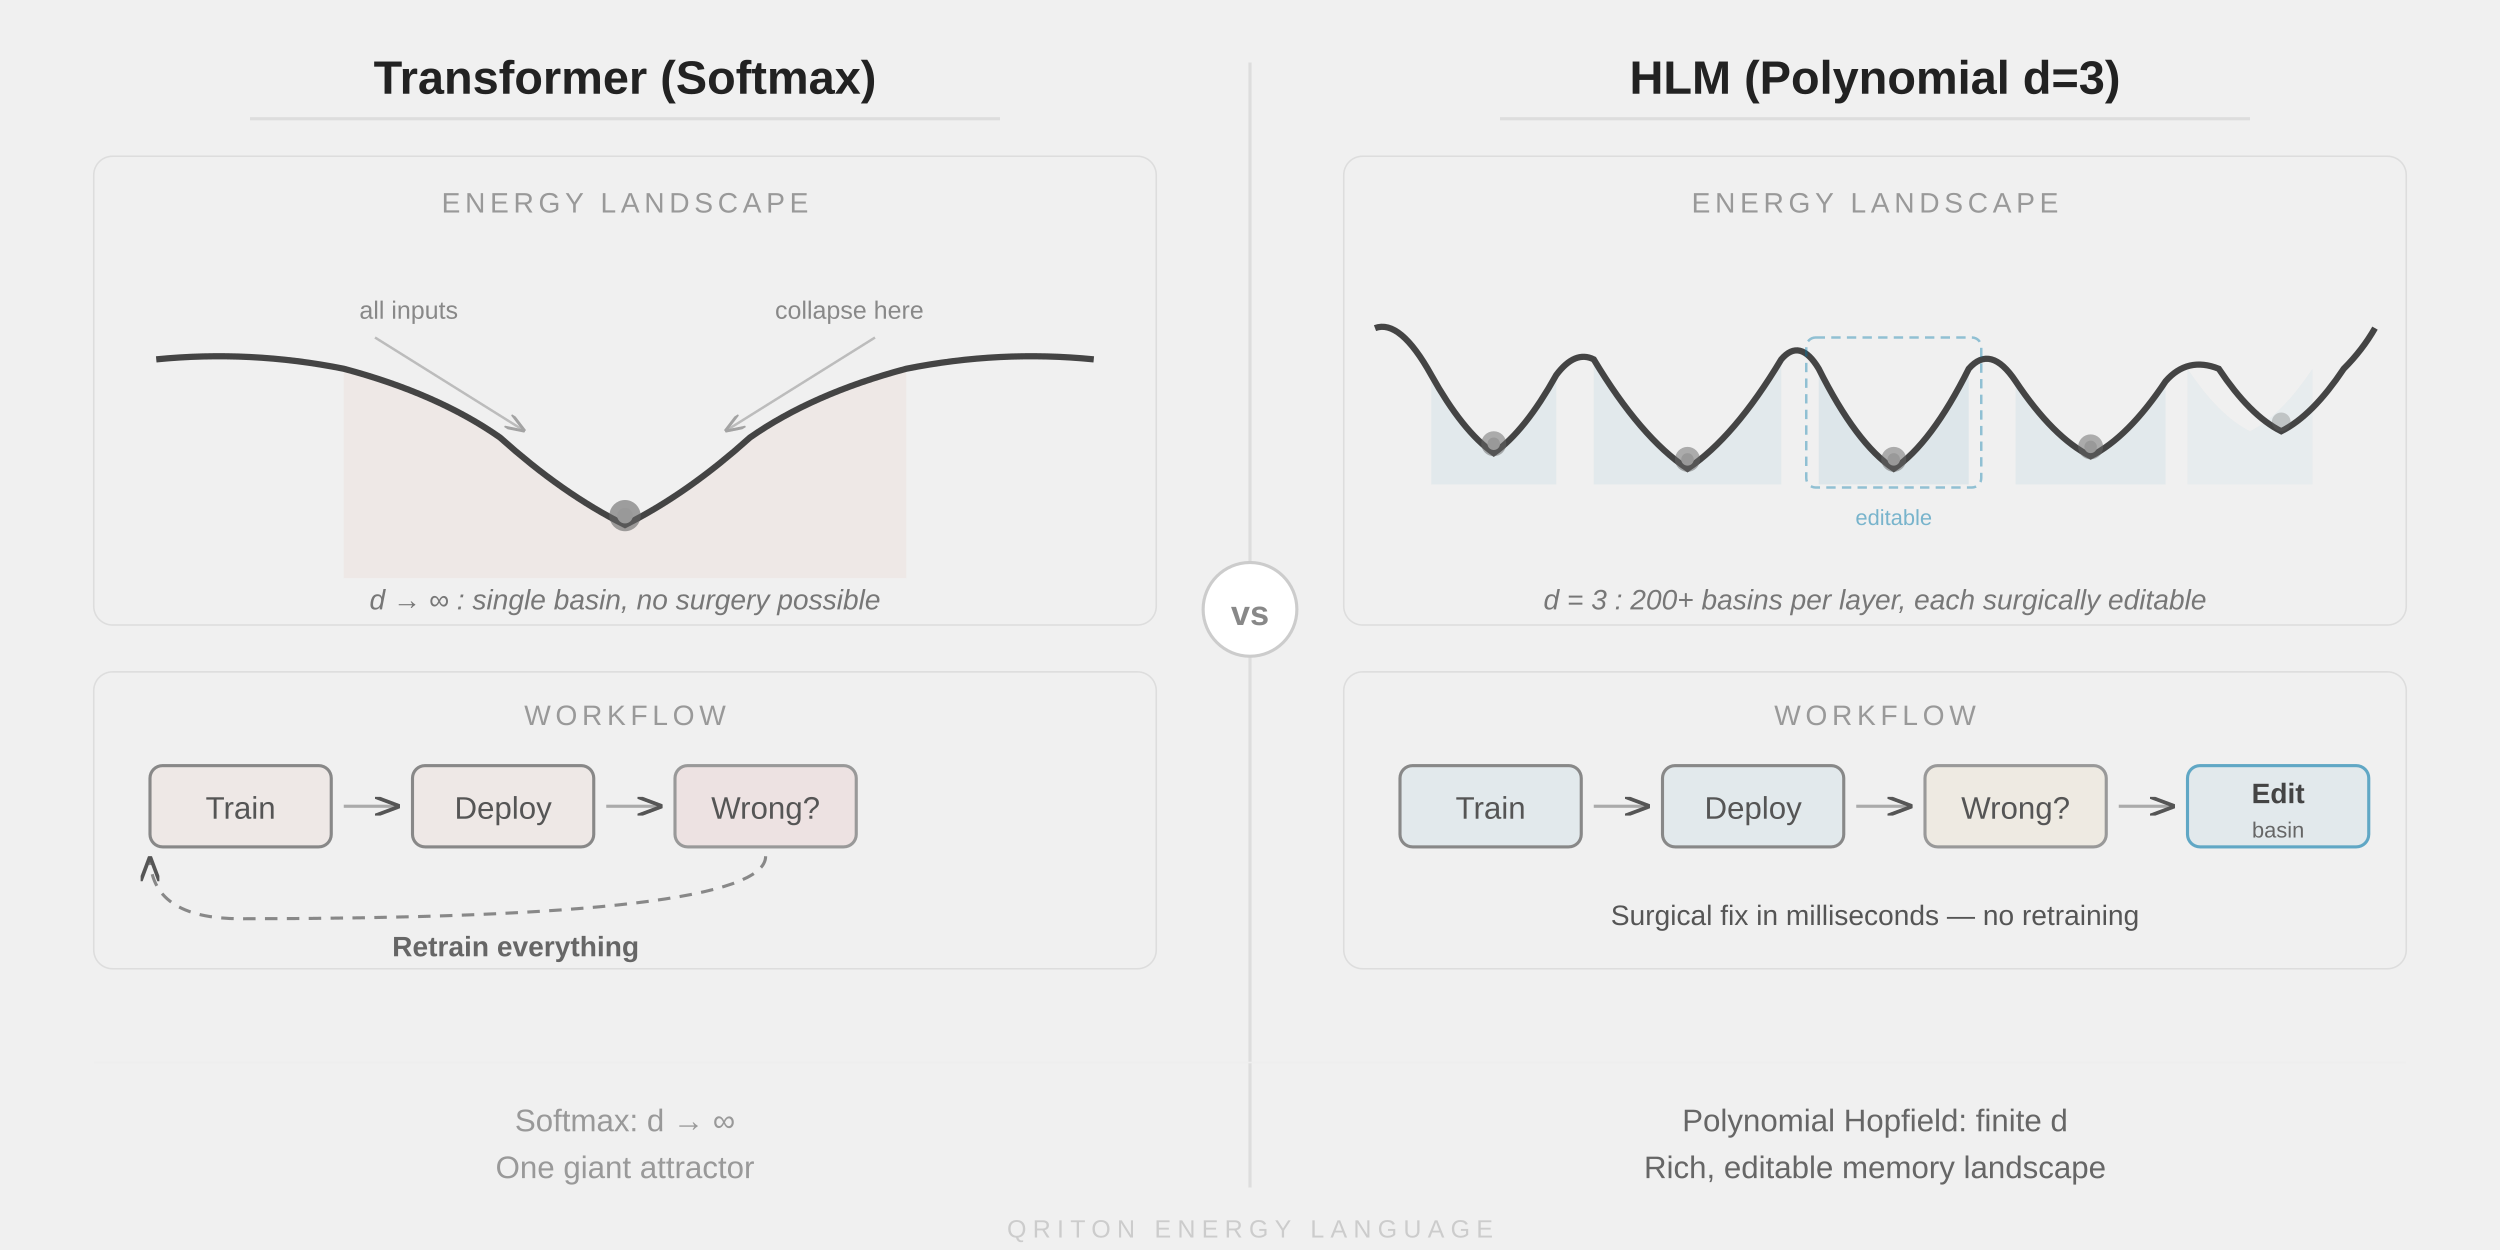
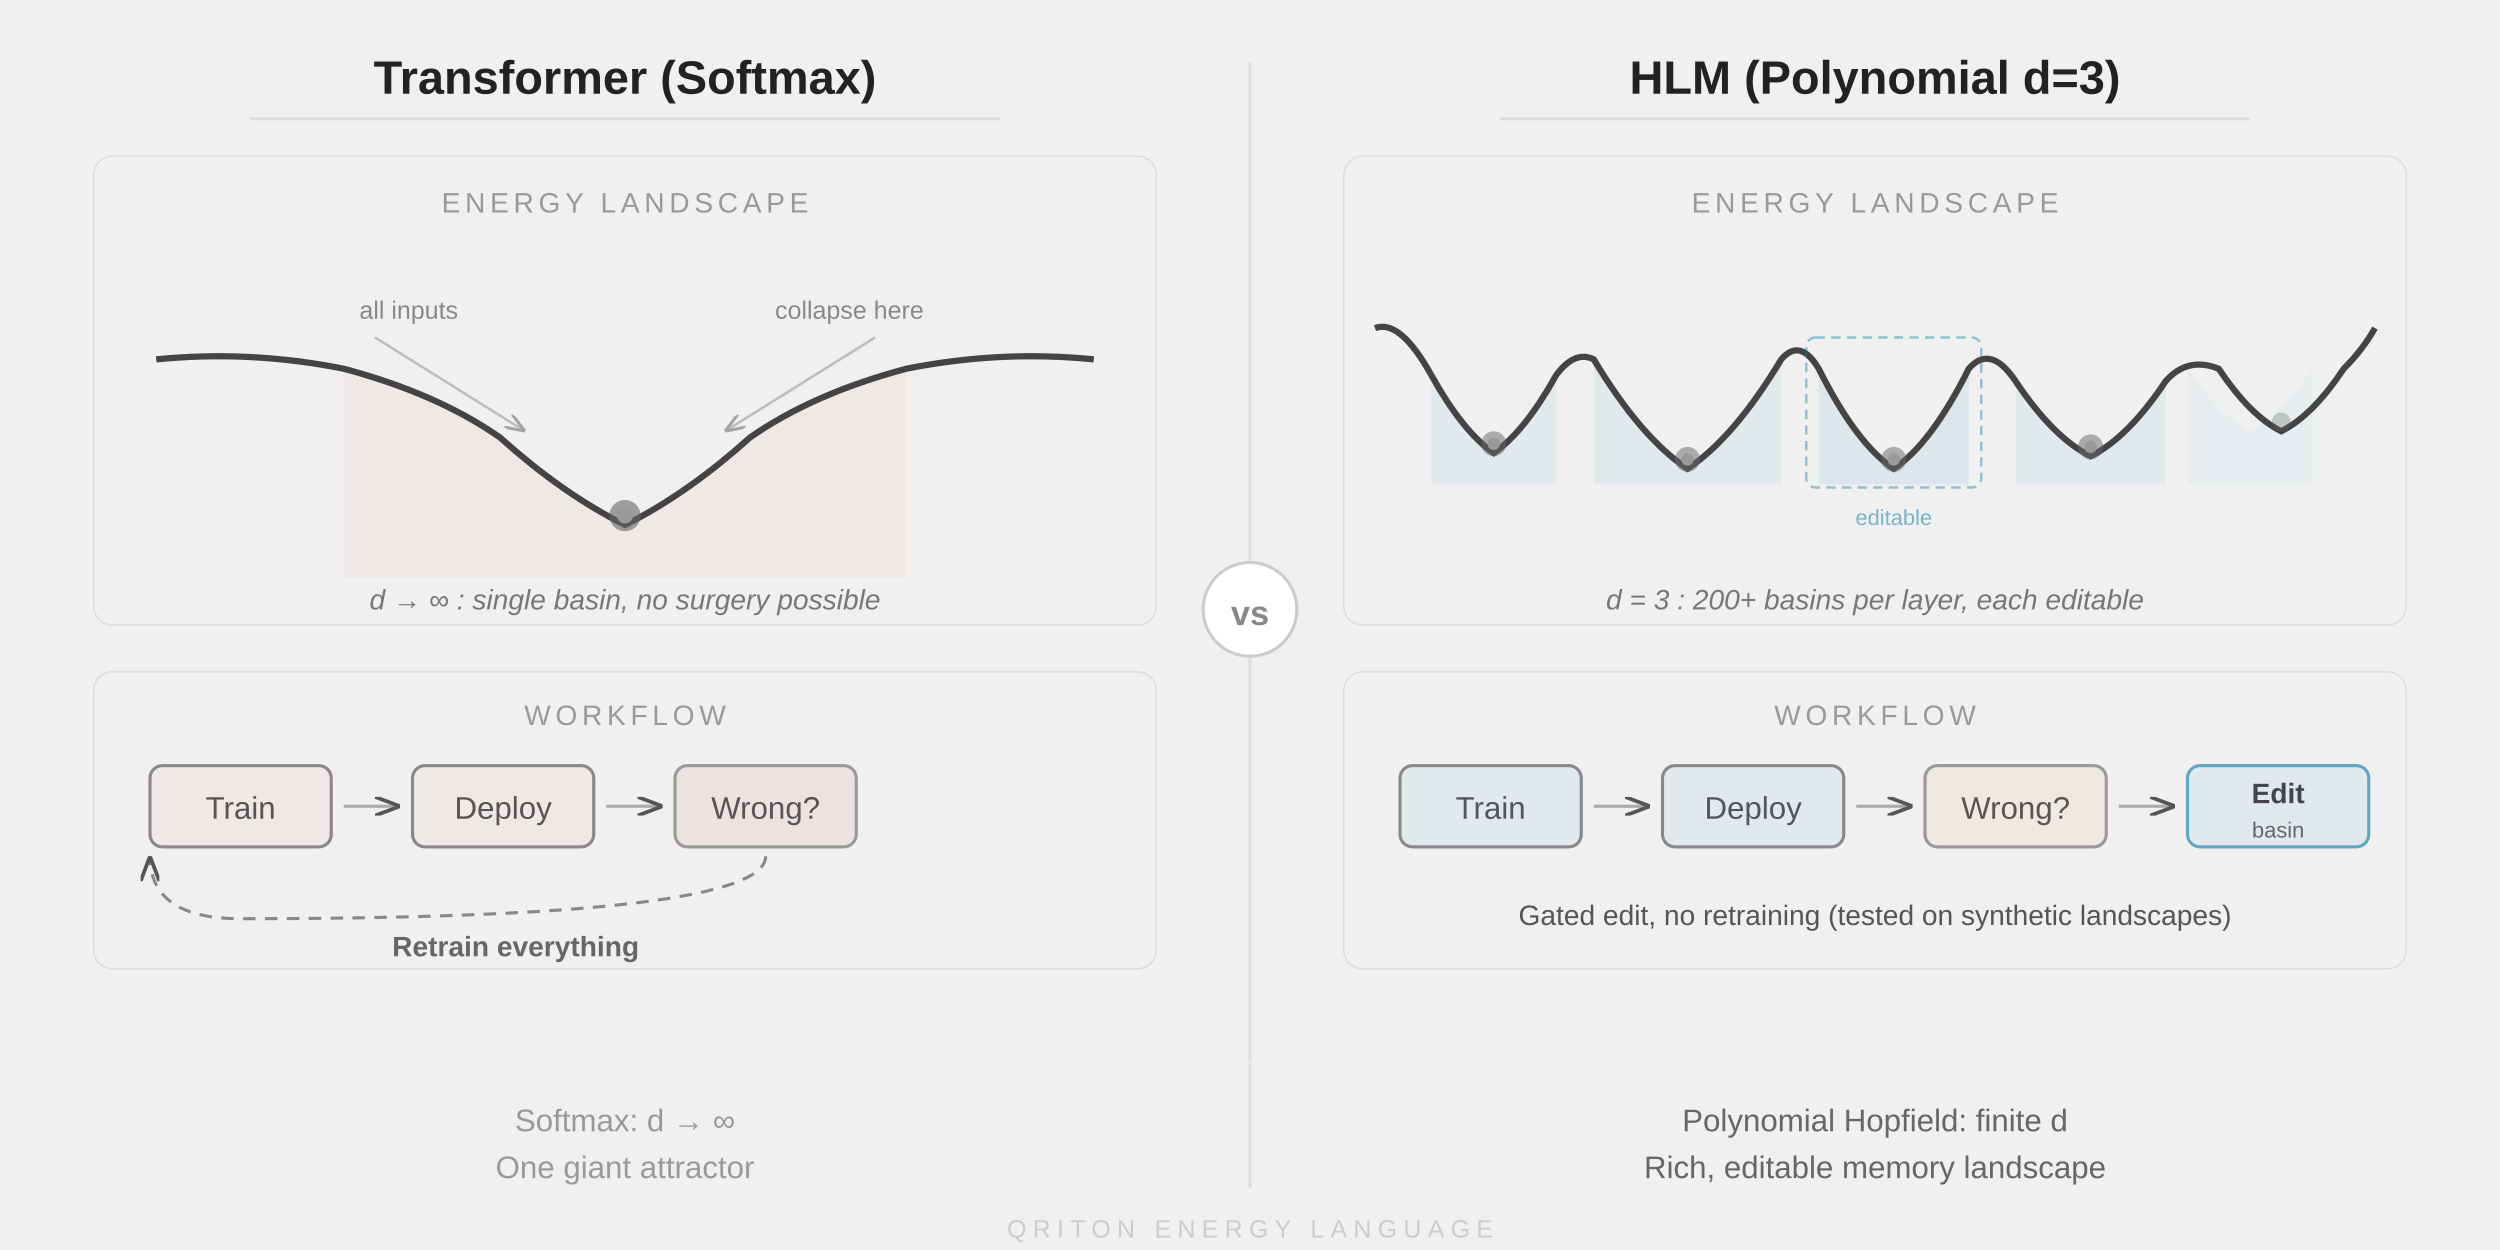
<svg xmlns="http://www.w3.org/2000/svg" viewBox="0 0 800 400" width="800" height="400">
  <defs>
    <marker id="arrowGrey" markerWidth="8" markerHeight="6" refX="8" refY="3" orient="auto">
      <path d="M0,0 L8,3 L0,6" fill="none" stroke="#555" stroke-width="1.2" />
    </marker>
    <marker id="arrowDark" markerWidth="8" markerHeight="6" refX="8" refY="3" orient="auto">
      <path d="M0,0 L8,3 L0,6" fill="none" stroke="#333" stroke-width="1.2" />
    </marker>
  </defs>
  <text x="200" y="30" text-anchor="middle" font-family="Arial, Helvetica, sans-serif" font-size="15" font-weight="bold" fill="#222">Transformer (Softmax)</text>
  <line x1="80" y1="38" x2="320" y2="38" stroke="#ddd" stroke-width="1" />
  <rect x="30" y="50" width="340" height="150" rx="6" fill="none" stroke="#ddd" stroke-width="0.5" />
  <text x="200" y="68" text-anchor="middle" font-family="Arial, Helvetica, sans-serif" font-size="9" fill="#999" letter-spacing="1.5">ENERGY LANDSCAPE</text>
  <path d="M50,115 Q80,112 110,118 Q140,126 160,140 Q180,158 200,168 Q220,158 240,140 Q260,126 290,118 Q320,112 350,115" fill="none" stroke="#bbb" stroke-width="1.5" opacity="0.4" />
  <path d="M110,118 Q140,126 160,140 Q180,158 200,168 Q220,158 240,140 Q260,126 290,118 L290,185 L110,185 Z" fill="#cc6644" opacity="0.06" />
  <path d="M50,115 Q80,112 110,118 Q140,126 160,140 Q180,158 200,168 Q220,158 240,140 Q260,126 290,118 Q320,112 350,115" fill="none" stroke="#444" stroke-width="2" />
  <circle cx="200" cy="165" r="5" fill="#666" opacity="0.6" />
  <circle cx="200" cy="165" r="2.5" fill="#999" />
  <line x1="120" y1="108" x2="168" y2="138" stroke="#888" stroke-width="0.8" opacity="0.5" marker-end="url(#arrowGrey)" />
  <line x1="280" y1="108" x2="232" y2="138" stroke="#888" stroke-width="0.8" opacity="0.5" marker-end="url(#arrowGrey)" />
  <text x="115" y="102" font-family="Arial, Helvetica, sans-serif" font-size="8" fill="#888">all inputs</text>
  <text x="248" y="102" font-family="Arial, Helvetica, sans-serif" font-size="8" fill="#888">collapse here</text>
  <text x="200" y="195" text-anchor="middle" font-family="Arial, Helvetica, sans-serif" font-size="9" fill="#777" font-style="italic">d → ∞ : single basin, no surgery possible</text>
  <rect x="30" y="215" width="340" height="95" rx="6" fill="none" stroke="#ddd" stroke-width="0.5" />
  <text x="200" y="232" text-anchor="middle" font-family="Arial, Helvetica, sans-serif" font-size="9" fill="#999" letter-spacing="1.5">WORKFLOW</text>
  <rect x="48" y="245" width="58" height="26" rx="4" fill="#cc6644" fill-opacity="0.06" stroke="#888" stroke-width="1" />
  <text x="77" y="262" text-anchor="middle" font-family="Arial, Helvetica, sans-serif" font-size="10" fill="#555">Train</text>
  <line x1="110" y1="258" x2="128" y2="258" stroke="#aaa" stroke-width="1" marker-end="url(#arrowGrey)" />
  <rect x="132" y="245" width="58" height="26" rx="4" fill="#cc6644" fill-opacity="0.06" stroke="#888" stroke-width="1" />
  <text x="161" y="262" text-anchor="middle" font-family="Arial, Helvetica, sans-serif" font-size="10" fill="#555">Deploy</text>
  <line x1="194" y1="258" x2="212" y2="258" stroke="#aaa" stroke-width="1" marker-end="url(#arrowGrey)" />
  <rect x="216" y="245" width="58" height="26" rx="4" fill="#cc4444" fill-opacity="0.08" stroke="#999" stroke-width="1" />
  <text x="245" y="262" text-anchor="middle" font-family="Arial, Helvetica, sans-serif" font-size="10" fill="#555">Wrong?</text>
  <path d="M245,274 Q245,294 77,294 Q48,294 48,274" fill="none" stroke="#888" stroke-width="1" stroke-dasharray="4,3" marker-end="url(#arrowGrey)" />
  <text x="165" y="306" text-anchor="middle" font-family="Arial, Helvetica, sans-serif" font-size="9" fill="#666" font-weight="bold">Retrain everything</text>
  <line x1="400" y1="20" x2="400" y2="380" stroke="#ddd" stroke-width="1" />
  <rect x="385" y="180" width="30" height="30" rx="15" fill="#fff" stroke="#ccc" stroke-width="1" />
  <text x="400" y="200" text-anchor="middle" font-family="Arial, Helvetica, sans-serif" font-size="11" font-weight="bold" fill="#888">vs</text>
  <text x="600" y="30" text-anchor="middle" font-family="Arial, Helvetica, sans-serif" font-size="15" font-weight="bold" fill="#222">HLM (Polynomial d=3)</text>
  <line x1="480" y1="38" x2="720" y2="38" stroke="#ddd" stroke-width="1" />
  <rect x="430" y="50" width="340" height="150" rx="6" fill="none" stroke="#ddd" stroke-width="0.5" />
  <text x="600" y="68" text-anchor="middle" font-family="Arial, Helvetica, sans-serif" font-size="9" fill="#999" letter-spacing="1.5">ENERGY LANDSCAPE</text>
  <path d="M458,120 Q468,138 478,145 Q488,138 498,120 L498,155 L458,155 Z" fill="#0077a8" opacity="0.06" />
  <path d="M510,115 Q525,140 540,150 Q555,140 570,115 L570,155 L510,155 Z" fill="#0077a8" opacity="0.06" />
  <path d="M582,118 Q594,142 606,150 Q618,142 630,118 L630,155 L582,155 Z" fill="#0077a8" opacity="0.08" />
  <path d="M645,122 Q657,140 669,146 Q681,140 693,122 L693,155 L645,155 Z" fill="#0077a8" opacity="0.06" />
  <path d="M700,118 Q710,133 720,138 Q730,133 740,118 L740,155 L700,155 Z" fill="#0077a8" opacity="0.04" />
  <path d="M440,105 Q448,102 458,120 Q468,138 478,145 Q488,138 498,120 Q504,112 510,115 Q525,140 540,150 Q555,140 570,115 Q576,108 582,118 Q594,142 606,150 Q618,142 630,118 Q637,110 645,122 Q657,140 669,146 Q681,140 693,122 Q700,114 710,118 Q720,133 730,138 Q740,133 750,118 Q756,112 760,105" fill="none" stroke="#444" stroke-width="2" />
  <circle cx="478" cy="142" r="4" fill="#666" opacity="0.5" />
  <circle cx="478" cy="142" r="2" fill="#999" />
  <circle cx="540" cy="147" r="4" fill="#666" opacity="0.5" />
  <circle cx="540" cy="147" r="2" fill="#999" />
  <circle cx="606" cy="147" r="4" fill="#666" opacity="0.5" />
  <circle cx="606" cy="147" r="2" fill="#999" />
  <circle cx="669" cy="143" r="4" fill="#666" opacity="0.5" />
  <circle cx="669" cy="143" r="2" fill="#999" />
  <circle cx="730" cy="135" r="3" fill="#666" opacity="0.3" />
  <rect x="578" y="108" width="56" height="48" rx="3" fill="none" stroke="#0077a8" stroke-width="0.8" stroke-dasharray="3,2" opacity="0.4" />
  <text x="606" y="168" text-anchor="middle" font-family="Arial, Helvetica, sans-serif" font-size="7" fill="#0077a8" opacity="0.5">editable</text>
-   <text x="600" y="195" text-anchor="middle" font-family="Arial, Helvetica, sans-serif" font-size="9" fill="#777" font-style="italic">d = 3 : 200+ basins per layer, each surgically editable</text>
+   <text x="600" y="195" text-anchor="middle" font-family="Arial, Helvetica, sans-serif" font-size="9" fill="#777" font-style="italic">d = 3 : 200+ basins per layer, each editable</text>
  <rect x="430" y="215" width="340" height="95" rx="6" fill="none" stroke="#ddd" stroke-width="0.5" />
  <text x="600" y="232" text-anchor="middle" font-family="Arial, Helvetica, sans-serif" font-size="9" fill="#999" letter-spacing="1.5">WORKFLOW</text>
  <rect x="448" y="245" width="58" height="26" rx="4" fill="#0077a8" fill-opacity="0.06" stroke="#888" stroke-width="1" />
  <text x="477" y="262" text-anchor="middle" font-family="Arial, Helvetica, sans-serif" font-size="10" fill="#555">Train</text>
  <line x1="510" y1="258" x2="528" y2="258" stroke="#aaa" stroke-width="1" marker-end="url(#arrowGrey)" />
  <rect x="532" y="245" width="58" height="26" rx="4" fill="#0077a8" fill-opacity="0.06" stroke="#888" stroke-width="1" />
  <text x="561" y="262" text-anchor="middle" font-family="Arial, Helvetica, sans-serif" font-size="10" fill="#555">Deploy</text>
  <line x1="594" y1="258" x2="612" y2="258" stroke="#aaa" stroke-width="1" marker-end="url(#arrowGrey)" />
  <rect x="616" y="245" width="58" height="26" rx="4" fill="#cc8800" fill-opacity="0.06" stroke="#999" stroke-width="1" />
  <text x="645" y="262" text-anchor="middle" font-family="Arial, Helvetica, sans-serif" font-size="10" fill="#555">Wrong?</text>
  <line x1="678" y1="258" x2="696" y2="258" stroke="#aaa" stroke-width="1" marker-end="url(#arrowGrey)" />
  <rect x="700" y="245" width="58" height="26" rx="4" fill="#0077a8" fill-opacity="0.1" stroke="#0077a8" stroke-width="1" opacity="0.6" />
  <text x="729" y="257" text-anchor="middle" font-family="Arial, Helvetica, sans-serif" font-size="9" fill="#444" font-weight="bold">Edit</text>
  <text x="729" y="268" text-anchor="middle" font-family="Arial, Helvetica, sans-serif" font-size="7" fill="#666">basin</text>
-   <text x="600" y="296" text-anchor="middle" font-family="Arial, Helvetica, sans-serif" font-size="9" fill="#555">Surgical fix in milliseconds — no retraining</text>
+   <text x="600" y="296" text-anchor="middle" font-family="Arial, Helvetica, sans-serif" font-size="9" fill="#555">Gated edit, no retraining (tested on synthetic landscapes)</text>
  <line x1="30" y1="340" x2="770" y2="340" stroke="#eee" stroke-width="0.5" />
  <text x="200" y="362" text-anchor="middle" font-family="Arial, Helvetica, sans-serif" font-size="10" fill="#999">Softmax: d → ∞</text>
  <text x="200" y="377" text-anchor="middle" font-family="Arial, Helvetica, sans-serif" font-size="10" fill="#999">One giant attractor</text>
  <text x="600" y="362" text-anchor="middle" font-family="Arial, Helvetica, sans-serif" font-size="10" fill="#666">Polynomial Hopfield: finite d</text>
  <text x="600" y="377" text-anchor="middle" font-family="Arial, Helvetica, sans-serif" font-size="10" fill="#666">Rich, editable memory landscape</text>
  <text x="400" y="396" text-anchor="middle" font-family="Arial, Helvetica, sans-serif" font-size="8" fill="#ccc" letter-spacing="2">QRITON ENERGY LANGUAGE</text>
</svg>
